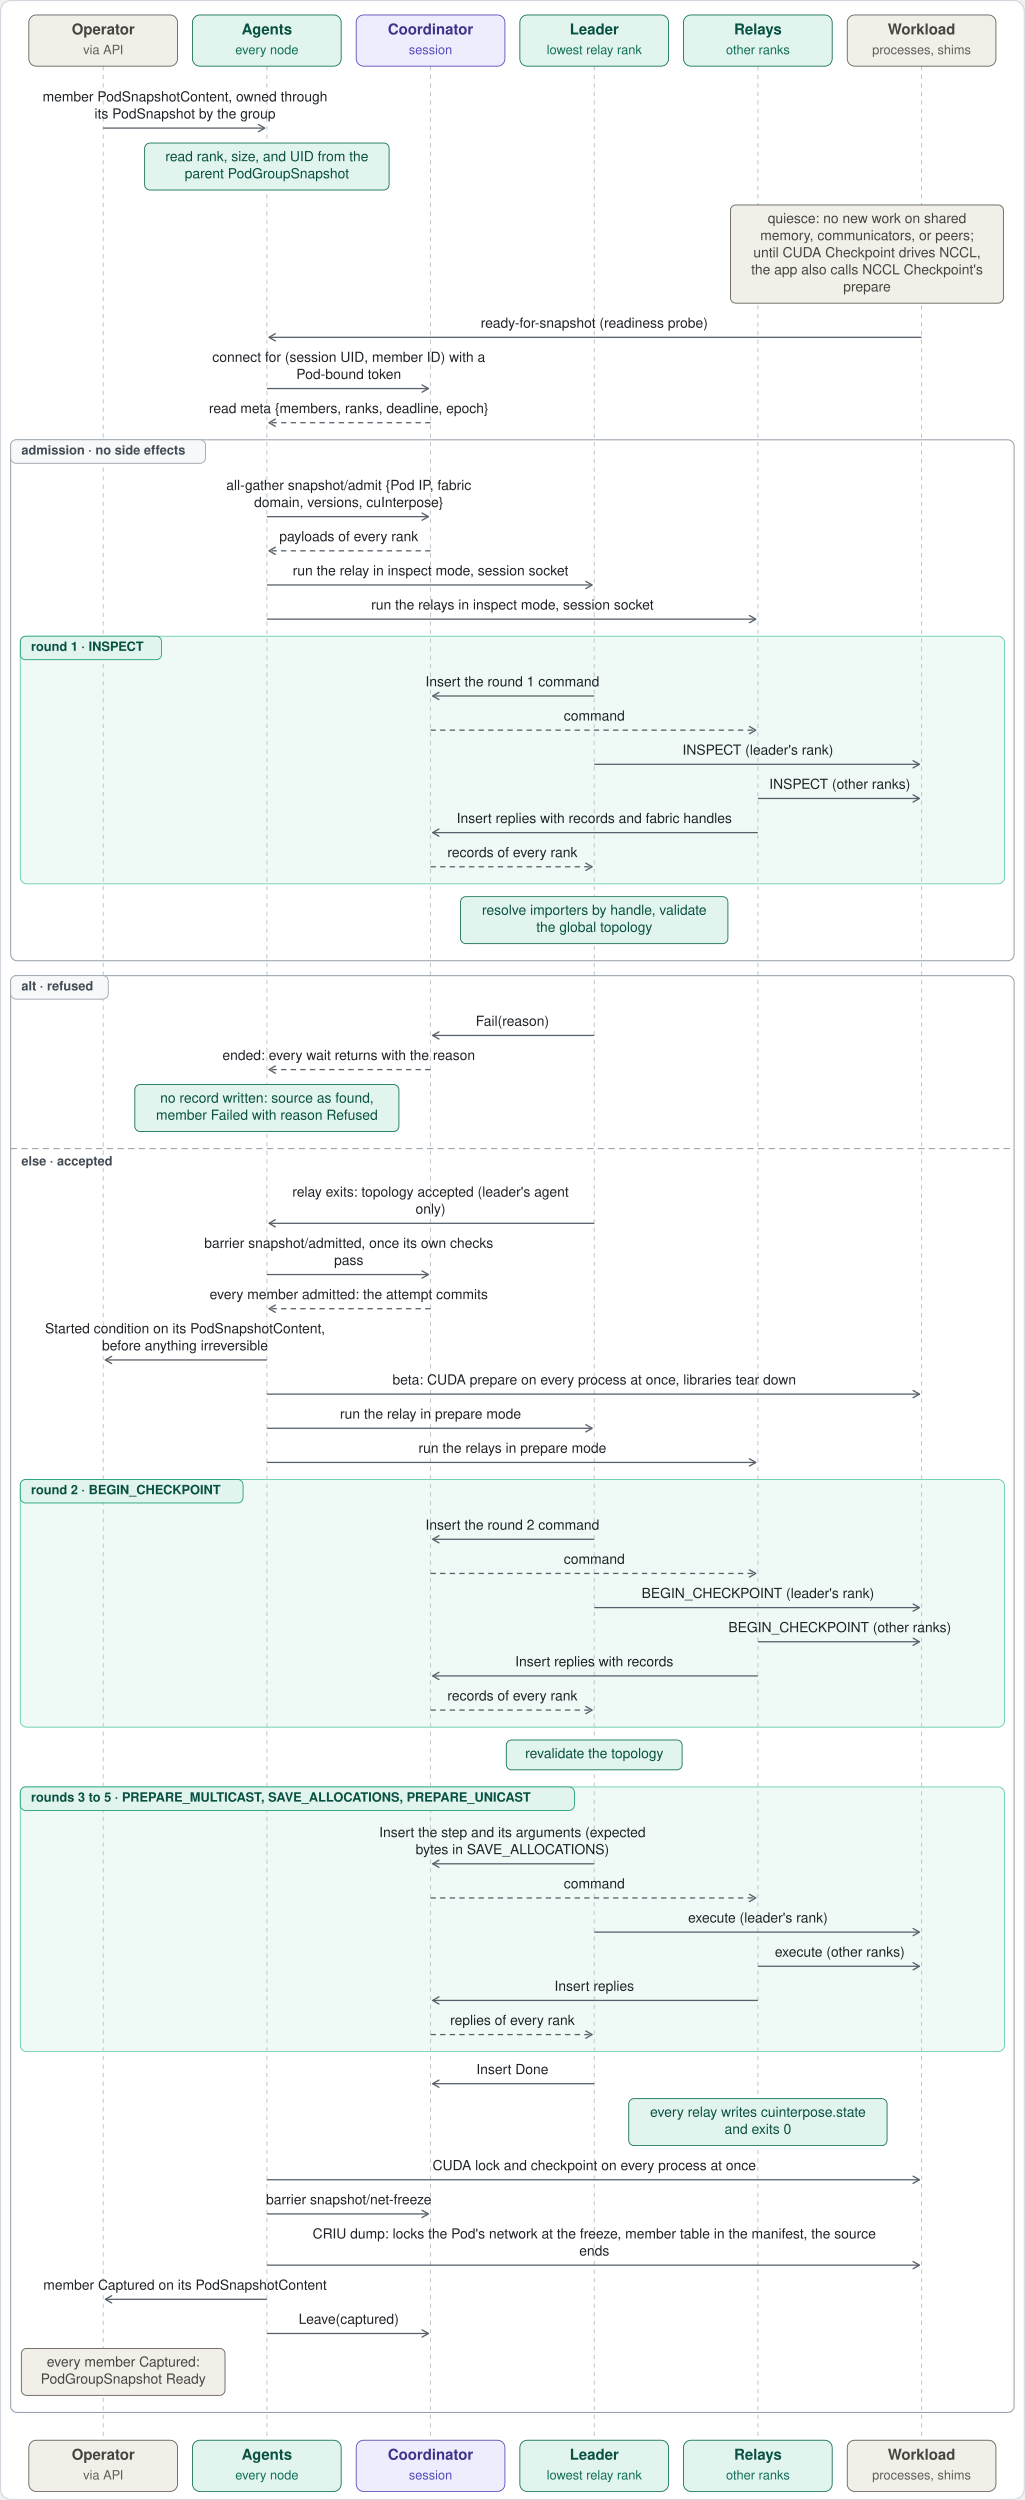
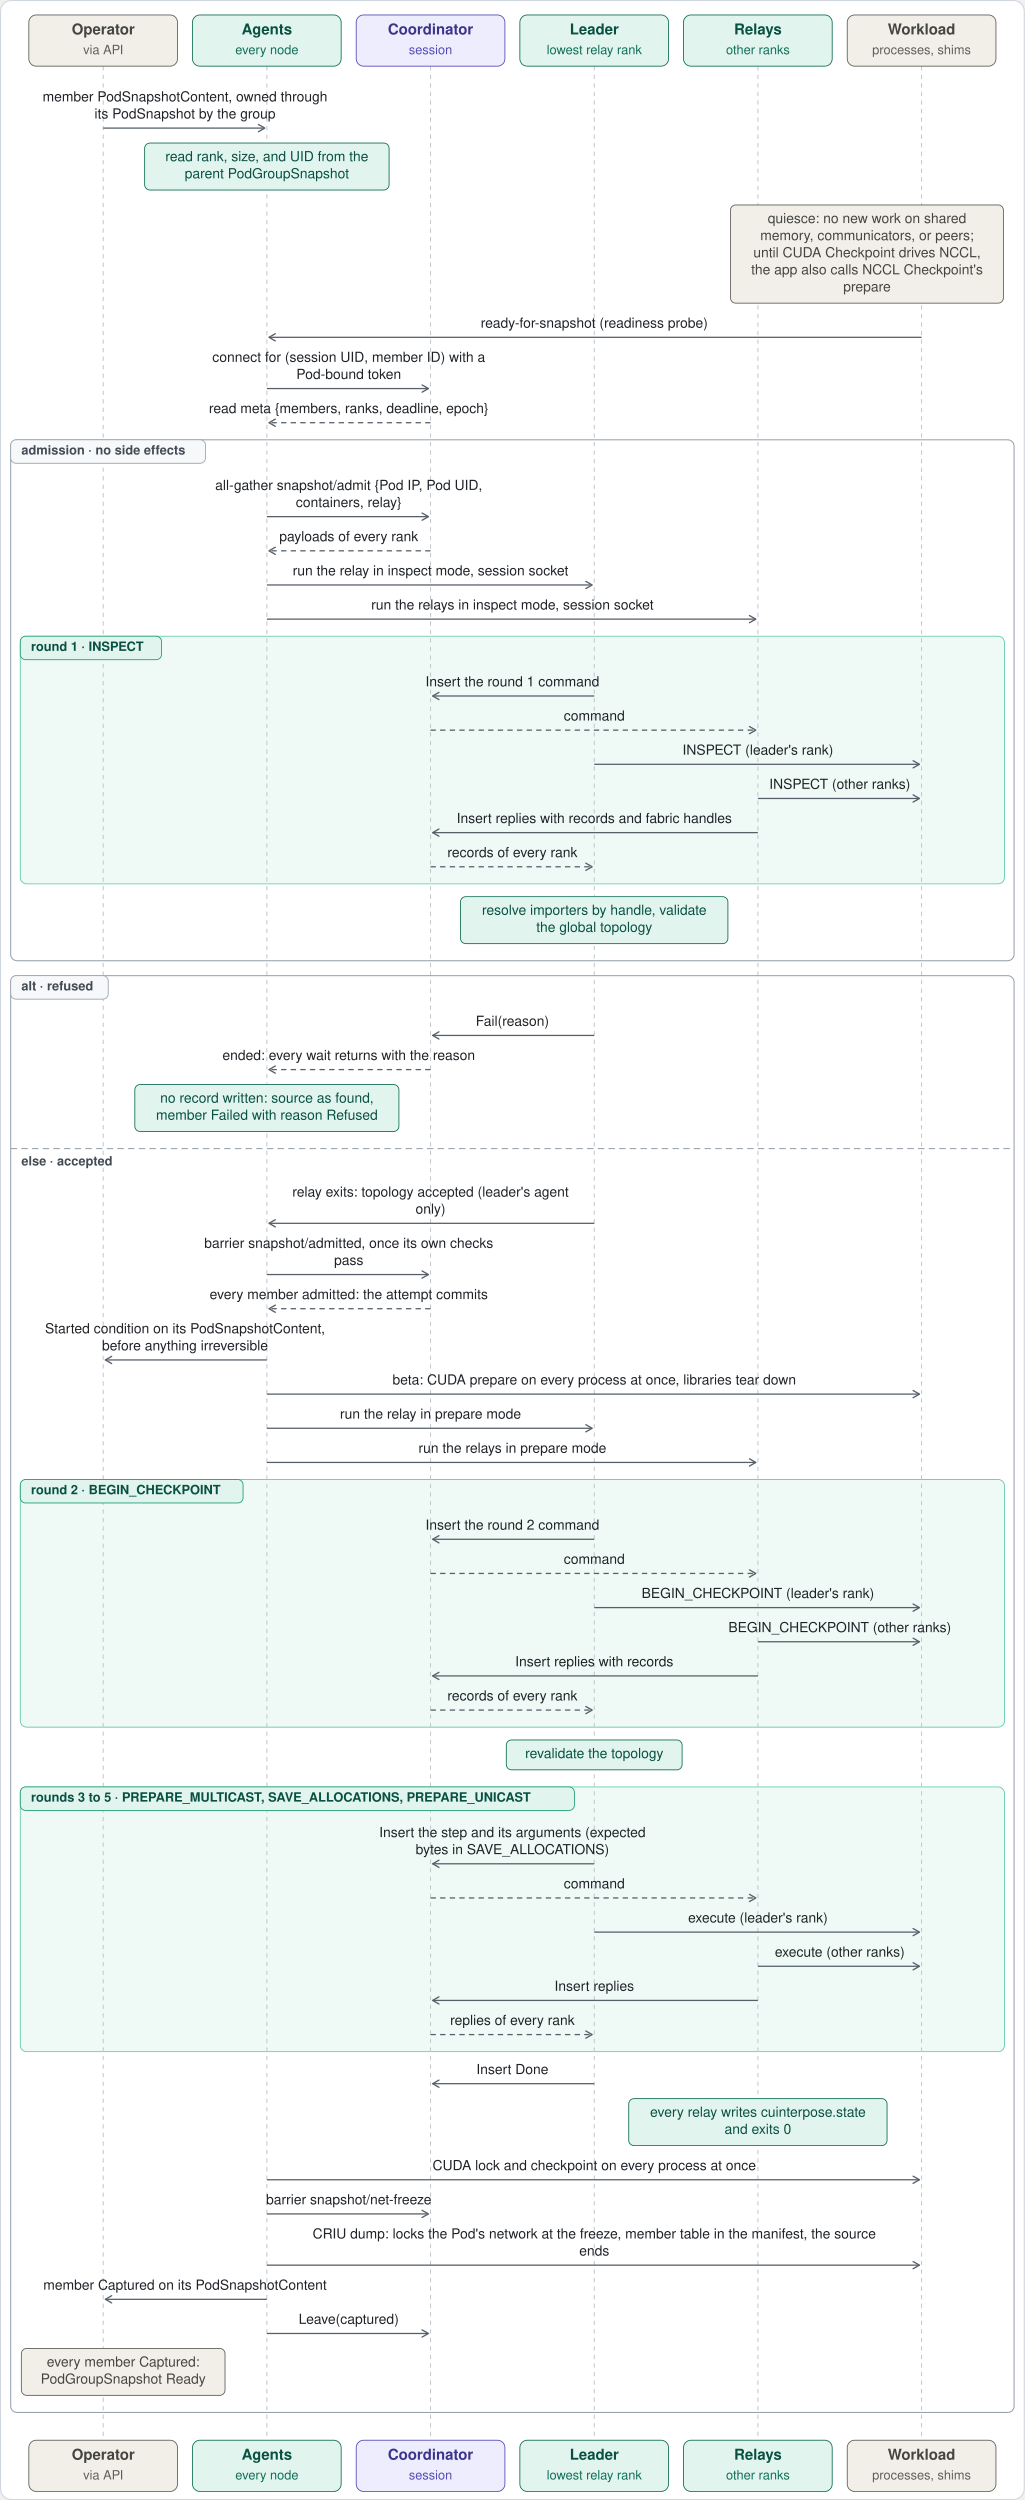
<svg xmlns="http://www.w3.org/2000/svg" width="960" height="2342" viewBox="0 0 960 2342" role="img" aria-labelledby="title desc">
  <style>
text{font-family:Helvetica,Arial,"Liberation Sans",sans-serif}
.bg{fill:#ffffff;stroke:#d0d7de}
.tx{fill:#1f2328}.tm{fill:#59636e}
.life{stroke:#c3c9d0}.arw{stroke:#57606a}.arwp{stroke:#7F77DD}
.ahp{stroke:#57606a;fill:none}.ahpp{stroke:#7F77DD;fill:none}
.frm{stroke:#9aa3ad;fill:none}.tag{fill:#f6f8fa;stroke:#9aa3ad}.tagt{fill:#424a53}
.note{fill:#f6f8fa;stroke:#c3c9d0}.notet{fill:#424a53}
.rnd{fill:#E1F5EE;fill-opacity:.55;stroke:#5DCAA5}.rndtag{fill:#E1F5EE;stroke:#1D9E75}.rndt{fill:#085041}
.cont{fill:none;stroke:#9aa3ad}.neutral{fill:#f6f8fa;stroke:#9aa3ad}
.k-p{fill:#EEEDFE;stroke:#534AB7}.k-p-t{fill:#3C3489}.k-p-s{fill:#534AB7}
.k-t{fill:#E1F5EE;stroke:#0F6E56}.k-t-t{fill:#085041}.k-t-s{fill:#0F6E56}
.k-g{fill:#F1EFE8;stroke:#5F5E5A}.k-g-t{fill:#444441}.k-g-s{fill:#5F5E5A}
.k-a{fill:#FAEEDA;stroke:#854F0B}.k-a-t{fill:#633806}.k-a-s{fill:#854F0B}
.k-r{fill:#FCEBEB;stroke:#A32D2D}.k-r-t{fill:#791F1F}.k-r-s{fill:#A32D2D}
.dot{fill:#1f2328}
@media (prefers-color-scheme: dark){
.bg{fill:#0d1117;stroke:#30363d}
.tx{fill:#e6edf3}.tm{fill:#9198a1}
.life{stroke:#3d444d}.arw{stroke:#9198a1}.ahp{stroke:#9198a1}
.frm{stroke:#57606a}.tag{fill:#151b23;stroke:#57606a}.tagt{fill:#d1d7e0}
.note{fill:#151b23;stroke:#3d444d}.notet{fill:#d1d7e0}
.rnd{fill:#085041;fill-opacity:.35;stroke:#1D9E75}.rndtag{fill:#085041;stroke:#5DCAA5}.rndt{fill:#E1F5EE}
.cont{stroke:#57606a}.neutral{fill:#151b23;stroke:#57606a}
.k-p{fill:#3C3489;stroke:#AFA9EC}.k-p-t{fill:#EEEDFE}.k-p-s{fill:#CECBF6}
.k-t{fill:#085041;stroke:#5DCAA5}.k-t-t{fill:#E1F5EE}.k-t-s{fill:#9FE1CB}
.k-g{fill:#444441;stroke:#B4B2A9}.k-g-t{fill:#F1EFE8}.k-g-s{fill:#D3D1C7}
.k-a{fill:#633806;stroke:#EF9F27}.k-a-t{fill:#FAEEDA}.k-a-s{fill:#FAC775}
.k-r{fill:#791F1F;stroke:#F09595}.k-r-t{fill:#FCEBEB}.k-r-s{fill:#F7C1C1}
.dot{fill:#e6edf3}
}
</style>
  <defs>
    <marker id="ah" viewBox="0 0 10 10" refX="8.5" refY="5" markerWidth="7" markerHeight="7" orient="auto-start-reverse">
      <path class="ahp" d="M1.5 1L8.5 5L1.5 9" stroke-width="1.5" stroke-linecap="round" stroke-linejoin="round" />
    </marker>
    <marker id="ahP" viewBox="0 0 10 10" refX="8.5" refY="5" markerWidth="7" markerHeight="7" orient="auto-start-reverse">
      <path class="ahpp" d="M1.5 1L8.5 5L1.5 9" stroke-width="1.5" stroke-linecap="round" stroke-linejoin="round" />
    </marker>
  </defs>
  <rect class="bg" x="0.5" y="0.5" width="959" height="2341" rx="10" />
  <rect class="rnd" x="19" y="596.0" width="922" height="232.0" rx="6" stroke-width="0.8" />
  <rect class="rnd" x="19" y="1386.0" width="922" height="232.0" rx="6" stroke-width="0.8" />
  <rect class="rnd" x="19" y="1674.0" width="922" height="248.0" rx="6" stroke-width="0.8" />
  <line class="life" x1="96.7" y1="62.0" x2="96.7" y2="2282.0" stroke-width="1" stroke-dasharray="4 4" />
  <line class="life" x1="250.0" y1="62.0" x2="250.0" y2="2282.0" stroke-width="1" stroke-dasharray="4 4" />
  <line class="life" x1="403.3" y1="62.0" x2="403.3" y2="2282.0" stroke-width="1" stroke-dasharray="4 4" />
  <line class="life" x1="556.7" y1="62.0" x2="556.7" y2="2282.0" stroke-width="1" stroke-dasharray="4 4" />
  <line class="life" x1="710.0" y1="62.0" x2="710.0" y2="2282.0" stroke-width="1" stroke-dasharray="4 4" />
  <line class="life" x1="863.3" y1="62.0" x2="863.3" y2="2282.0" stroke-width="1" stroke-dasharray="4 4" />
  <rect class="rndtag" x="19" y="596.0" width="132.3" height="22" rx="5" stroke-width="0.8" />
  <text x="29.0" y="607.0" class="rndt" font-size="12" font-weight="700" text-anchor="start" dominant-baseline="central">round 1 · INSPECT</text>
  <rect class="frm" x="10" y="412.0" width="940" height="488.0" rx="6" stroke-width="1" />
  <rect class="tag" x="10" y="412.0" width="182.5" height="22" rx="5" stroke-width="0.8" />
  <text x="20.0" y="423.0" class="tagt" font-size="12" font-weight="700" text-anchor="start" dominant-baseline="central">admission · no side effects</text>
  <rect class="rndtag" x="19" y="1386.0" width="208.7" height="22" rx="5" stroke-width="0.8" />
  <text x="29.0" y="1397.0" class="rndt" font-size="12" font-weight="700" text-anchor="start" dominant-baseline="central">round 2 · BEGIN_CHECKPOINT</text>
  <rect class="rndtag" x="19" y="1674.0" width="519.1" height="22" rx="5" stroke-width="0.8" />
  <text x="29.0" y="1685.0" class="rndt" font-size="12" font-weight="700" text-anchor="start" dominant-baseline="central">rounds 3 to 5 · PREPARE_MULTICAST, SAVE_ALLOCATIONS, PREPARE_UNICAST</text>
  <rect class="frm" x="10" y="914.0" width="940" height="1346.0" rx="6" stroke-width="1" />
  <rect class="tag" x="10" y="914.0" width="91.4" height="22" rx="5" stroke-width="0.8" />
  <text x="20.0" y="925.0" class="tagt" font-size="12" font-weight="700" text-anchor="start" dominant-baseline="central">alt · refused</text>
  <line class="frm" x1="10.0" y1="1076.0" x2="950.0" y2="1076.0" stroke-width="1" stroke-dasharray="6 4" />
  <text x="20.0" y="1089.0" class="tagt" font-size="12" font-weight="700" text-anchor="start" dominant-baseline="central">else · accepted</text>
  <text x="173.3" y="92.0" class="tx" font-size="13" font-weight="400" text-anchor="middle" dominant-baseline="central">member PodSnapshotContent, owned through</text>
  <text x="173.3" y="108.0" class="tx" font-size="13" font-weight="400" text-anchor="middle" dominant-baseline="central">its PodSnapshot by the group</text>
  <line class="arw" x1="96.7" y1="120.0" x2="248.0" y2="120.0" stroke-width="1.2" marker-end="url(#ah)" />
  <rect class="k-t" x="135.5" y="134.0" width="229.0" height="44" rx="5" stroke-width="0.8" />
  <text x="250.0" y="148.0" class="k-t-t" font-size="13" font-weight="400" text-anchor="middle" dominant-baseline="central">read rank, size, and UID from the</text>
  <text x="250.0" y="164.0" class="k-t-t" font-size="13" font-weight="400" text-anchor="middle" dominant-baseline="central">parent PodGroupSnapshot</text>
  <rect class="k-g" x="684.3" y="192.0" width="255.7" height="92" rx="5" stroke-width="0.8" />
  <text x="812.2" y="206.0" class="k-g-t" font-size="13" font-weight="400" text-anchor="middle" dominant-baseline="central">quiesce: no new work on shared</text>
  <text x="812.2" y="222.0" class="k-g-t" font-size="13" font-weight="400" text-anchor="middle" dominant-baseline="central">memory, communicators, or peers;</text>
  <text x="812.2" y="238.0" class="k-g-t" font-size="13" font-weight="400" text-anchor="middle" dominant-baseline="central">until CUDA Checkpoint drives NCCL,</text>
  <text x="812.2" y="254.0" class="k-g-t" font-size="13" font-weight="400" text-anchor="middle" dominant-baseline="central">the app also calls NCCL Checkpoint's</text>
  <text x="812.2" y="270.0" class="k-g-t" font-size="13" font-weight="400" text-anchor="middle" dominant-baseline="central">prepare</text>
  <text x="556.7" y="304.0" class="tx" font-size="13" font-weight="400" text-anchor="middle" dominant-baseline="central">ready-for-snapshot (readiness probe)</text>
  <line class="arw" x1="863.3" y1="316.0" x2="252.0" y2="316.0" stroke-width="1.2" marker-end="url(#ah)" />
  <text x="326.7" y="336.0" class="tx" font-size="13" font-weight="400" text-anchor="middle" dominant-baseline="central">connect for (session UID, member ID) with a</text>
  <text x="326.7" y="352.0" class="tx" font-size="13" font-weight="400" text-anchor="middle" dominant-baseline="central">Pod-bound token</text>
  <line class="arw" x1="250.0" y1="364.0" x2="401.3" y2="364.0" stroke-width="1.2" marker-end="url(#ah)" />
  <text x="326.7" y="384.0" class="tx" font-size="13" font-weight="400" text-anchor="middle" dominant-baseline="central">read meta {members, ranks, deadline, epoch}</text>
  <line class="arw" x1="403.3" y1="396.0" x2="252.0" y2="396.0" stroke-width="1.2" stroke-dasharray="5 4" marker-end="url(#ah)" />
-   <text x="326.7" y="456.0" class="tx" font-size="13" font-weight="400" text-anchor="middle" dominant-baseline="central">all-gather snapshot/admit {Pod IP, fabric</text>
-   <text x="326.7" y="472.0" class="tx" font-size="13" font-weight="400" text-anchor="middle" dominant-baseline="central">domain, versions, cuInterpose}</text>
+   <text x="326.7" y="456.0" class="tx" font-size="13" font-weight="400" text-anchor="middle" dominant-baseline="central">all-gather snapshot/admit {Pod IP, Pod UID,</text>
+   <text x="326.7" y="472.0" class="tx" font-size="13" font-weight="400" text-anchor="middle" dominant-baseline="central">containers, relay}</text>
  <line class="arw" x1="250.0" y1="484.0" x2="401.3" y2="484.0" stroke-width="1.2" marker-end="url(#ah)" />
  <text x="326.7" y="504.0" class="tx" font-size="13" font-weight="400" text-anchor="middle" dominant-baseline="central">payloads of every rank</text>
  <line class="arw" x1="403.3" y1="516.0" x2="252.0" y2="516.0" stroke-width="1.2" stroke-dasharray="5 4" marker-end="url(#ah)" />
  <text x="403.3" y="536.0" class="tx" font-size="13" font-weight="400" text-anchor="middle" dominant-baseline="central">run the relay in inspect mode, session socket</text>
  <line class="arw" x1="250.0" y1="548.0" x2="554.7" y2="548.0" stroke-width="1.2" marker-end="url(#ah)" />
  <text x="480.0" y="568.0" class="tx" font-size="13" font-weight="400" text-anchor="middle" dominant-baseline="central">run the relays in inspect mode, session socket</text>
  <line class="arw" x1="250.0" y1="580.0" x2="708.0" y2="580.0" stroke-width="1.2" marker-end="url(#ah)" />
  <text x="480.0" y="640.0" class="tx" font-size="13" font-weight="400" text-anchor="middle" dominant-baseline="central">Insert the round 1 command</text>
  <line class="arw" x1="556.7" y1="652.0" x2="405.3" y2="652.0" stroke-width="1.2" marker-end="url(#ah)" />
  <text x="556.7" y="672.0" class="tx" font-size="13" font-weight="400" text-anchor="middle" dominant-baseline="central">command</text>
  <line class="arw" x1="403.3" y1="684.0" x2="708.0" y2="684.0" stroke-width="1.2" stroke-dasharray="5 4" marker-end="url(#ah)" />
  <text x="710.0" y="704.0" class="tx" font-size="13" font-weight="400" text-anchor="middle" dominant-baseline="central">INSPECT (leader's rank)</text>
  <line class="arw" x1="556.7" y1="716.0" x2="861.3" y2="716.0" stroke-width="1.2" marker-end="url(#ah)" />
  <text x="786.7" y="736.0" class="tx" font-size="13" font-weight="400" text-anchor="middle" dominant-baseline="central">INSPECT (other ranks)</text>
  <line class="arw" x1="710.0" y1="748.0" x2="861.3" y2="748.0" stroke-width="1.2" marker-end="url(#ah)" />
  <text x="556.7" y="768.0" class="tx" font-size="13" font-weight="400" text-anchor="middle" dominant-baseline="central">Insert replies with records and fabric handles</text>
  <line class="arw" x1="710.0" y1="780.0" x2="405.3" y2="780.0" stroke-width="1.2" marker-end="url(#ah)" />
  <text x="480.0" y="800.0" class="tx" font-size="13" font-weight="400" text-anchor="middle" dominant-baseline="central">records of every rank</text>
  <line class="arw" x1="403.3" y1="812.0" x2="554.7" y2="812.0" stroke-width="1.2" stroke-dasharray="5 4" marker-end="url(#ah)" />
  <rect class="k-t" x="431.4" y="840.0" width="250.5" height="44" rx="5" stroke-width="0.8" />
  <text x="556.7" y="854.0" class="k-t-t" font-size="13" font-weight="400" text-anchor="middle" dominant-baseline="central">resolve importers by handle, validate</text>
  <text x="556.7" y="870.0" class="k-t-t" font-size="13" font-weight="400" text-anchor="middle" dominant-baseline="central">the global topology</text>
  <text x="480.0" y="958.0" class="tx" font-size="13" font-weight="400" text-anchor="middle" dominant-baseline="central">Fail(reason)</text>
  <line class="arw" x1="556.7" y1="970.0" x2="405.3" y2="970.0" stroke-width="1.2" marker-end="url(#ah)" />
  <text x="326.7" y="990.0" class="tx" font-size="13" font-weight="400" text-anchor="middle" dominant-baseline="central">ended: every wait returns with the reason</text>
  <line class="arw" x1="403.3" y1="1002.0" x2="252.0" y2="1002.0" stroke-width="1.2" stroke-dasharray="5 4" marker-end="url(#ah)" />
  <rect class="k-t" x="126.3" y="1016.0" width="247.4" height="44" rx="5" stroke-width="0.8" />
  <text x="250.0" y="1030.0" class="k-t-t" font-size="13" font-weight="400" text-anchor="middle" dominant-baseline="central">no record written: source as found,</text>
  <text x="250.0" y="1046.0" class="k-t-t" font-size="13" font-weight="400" text-anchor="middle" dominant-baseline="central">member Failed with reason Refused</text>
  <text x="403.3" y="1118.0" class="tx" font-size="13" font-weight="400" text-anchor="middle" dominant-baseline="central">relay exits: topology accepted (leader's agent</text>
  <text x="403.3" y="1134.0" class="tx" font-size="13" font-weight="400" text-anchor="middle" dominant-baseline="central">only)</text>
  <line class="arw" x1="556.7" y1="1146.0" x2="252.0" y2="1146.0" stroke-width="1.2" marker-end="url(#ah)" />
  <text x="326.7" y="1166.0" class="tx" font-size="13" font-weight="400" text-anchor="middle" dominant-baseline="central">barrier snapshot/admitted, once its own checks</text>
  <text x="326.7" y="1182.0" class="tx" font-size="13" font-weight="400" text-anchor="middle" dominant-baseline="central">pass</text>
  <line class="arw" x1="250.0" y1="1194.0" x2="401.3" y2="1194.0" stroke-width="1.2" marker-end="url(#ah)" />
  <text x="326.7" y="1214.0" class="tx" font-size="13" font-weight="400" text-anchor="middle" dominant-baseline="central">every member admitted: the attempt commits</text>
  <line class="arw" x1="403.3" y1="1226.0" x2="252.0" y2="1226.0" stroke-width="1.2" stroke-dasharray="5 4" marker-end="url(#ah)" />
  <text x="173.3" y="1246.0" class="tx" font-size="13" font-weight="400" text-anchor="middle" dominant-baseline="central">Started condition on its PodSnapshotContent,</text>
  <text x="173.3" y="1262.0" class="tx" font-size="13" font-weight="400" text-anchor="middle" dominant-baseline="central">before anything irreversible</text>
  <line class="arw" x1="250.0" y1="1274.0" x2="98.7" y2="1274.0" stroke-width="1.2" marker-end="url(#ah)" />
  <text x="556.7" y="1294.0" class="tx" font-size="13" font-weight="400" text-anchor="middle" dominant-baseline="central">beta: CUDA prepare on every process at once, libraries tear down</text>
  <line class="arw" x1="250.0" y1="1306.0" x2="861.3" y2="1306.0" stroke-width="1.2" marker-end="url(#ah)" />
  <text x="403.3" y="1326.0" class="tx" font-size="13" font-weight="400" text-anchor="middle" dominant-baseline="central">run the relay in prepare mode</text>
  <line class="arw" x1="250.0" y1="1338.0" x2="554.7" y2="1338.0" stroke-width="1.2" marker-end="url(#ah)" />
  <text x="480.0" y="1358.0" class="tx" font-size="13" font-weight="400" text-anchor="middle" dominant-baseline="central">run the relays in prepare mode</text>
  <line class="arw" x1="250.0" y1="1370.0" x2="708.0" y2="1370.0" stroke-width="1.2" marker-end="url(#ah)" />
  <text x="480.0" y="1430.0" class="tx" font-size="13" font-weight="400" text-anchor="middle" dominant-baseline="central">Insert the round 2 command</text>
  <line class="arw" x1="556.7" y1="1442.0" x2="405.3" y2="1442.0" stroke-width="1.2" marker-end="url(#ah)" />
  <text x="556.7" y="1462.0" class="tx" font-size="13" font-weight="400" text-anchor="middle" dominant-baseline="central">command</text>
  <line class="arw" x1="403.3" y1="1474.0" x2="708.0" y2="1474.0" stroke-width="1.2" stroke-dasharray="5 4" marker-end="url(#ah)" />
  <text x="710.0" y="1494.0" class="tx" font-size="13" font-weight="400" text-anchor="middle" dominant-baseline="central">BEGIN_CHECKPOINT (leader's rank)</text>
  <line class="arw" x1="556.7" y1="1506.0" x2="861.3" y2="1506.0" stroke-width="1.2" marker-end="url(#ah)" />
  <text x="786.7" y="1526.0" class="tx" font-size="13" font-weight="400" text-anchor="middle" dominant-baseline="central">BEGIN_CHECKPOINT (other ranks)</text>
  <line class="arw" x1="710.0" y1="1538.0" x2="861.3" y2="1538.0" stroke-width="1.2" marker-end="url(#ah)" />
  <text x="556.7" y="1558.0" class="tx" font-size="13" font-weight="400" text-anchor="middle" dominant-baseline="central">Insert replies with records</text>
  <line class="arw" x1="710.0" y1="1570.0" x2="405.3" y2="1570.0" stroke-width="1.2" marker-end="url(#ah)" />
  <text x="480.0" y="1590.0" class="tx" font-size="13" font-weight="400" text-anchor="middle" dominant-baseline="central">records of every rank</text>
  <line class="arw" x1="403.3" y1="1602.0" x2="554.7" y2="1602.0" stroke-width="1.2" stroke-dasharray="5 4" marker-end="url(#ah)" />
  <rect class="k-t" x="474.3" y="1630.0" width="164.7" height="28" rx="5" stroke-width="0.8" />
  <text x="556.7" y="1644.0" class="k-t-t" font-size="13" font-weight="400" text-anchor="middle" dominant-baseline="central">revalidate the topology</text>
  <text x="480.0" y="1718.0" class="tx" font-size="13" font-weight="400" text-anchor="middle" dominant-baseline="central">Insert the step and its arguments (expected</text>
  <text x="480.0" y="1734.0" class="tx" font-size="13" font-weight="400" text-anchor="middle" dominant-baseline="central">bytes in SAVE_ALLOCATIONS)</text>
  <line class="arw" x1="556.7" y1="1746.0" x2="405.3" y2="1746.0" stroke-width="1.2" marker-end="url(#ah)" />
  <text x="556.7" y="1766.0" class="tx" font-size="13" font-weight="400" text-anchor="middle" dominant-baseline="central">command</text>
  <line class="arw" x1="403.3" y1="1778.0" x2="708.0" y2="1778.0" stroke-width="1.2" stroke-dasharray="5 4" marker-end="url(#ah)" />
  <text x="710.0" y="1798.0" class="tx" font-size="13" font-weight="400" text-anchor="middle" dominant-baseline="central">execute (leader's rank)</text>
  <line class="arw" x1="556.7" y1="1810.0" x2="861.3" y2="1810.0" stroke-width="1.2" marker-end="url(#ah)" />
  <text x="786.7" y="1830.0" class="tx" font-size="13" font-weight="400" text-anchor="middle" dominant-baseline="central">execute (other ranks)</text>
  <line class="arw" x1="710.0" y1="1842.0" x2="861.3" y2="1842.0" stroke-width="1.2" marker-end="url(#ah)" />
  <text x="556.7" y="1862.0" class="tx" font-size="13" font-weight="400" text-anchor="middle" dominant-baseline="central">Insert replies</text>
  <line class="arw" x1="710.0" y1="1874.0" x2="405.3" y2="1874.0" stroke-width="1.2" marker-end="url(#ah)" />
  <text x="480.0" y="1894.0" class="tx" font-size="13" font-weight="400" text-anchor="middle" dominant-baseline="central">replies of every rank</text>
  <line class="arw" x1="403.3" y1="1906.0" x2="554.7" y2="1906.0" stroke-width="1.2" stroke-dasharray="5 4" marker-end="url(#ah)" />
  <text x="480.0" y="1940.0" class="tx" font-size="13" font-weight="400" text-anchor="middle" dominant-baseline="central">Insert Done</text>
  <line class="arw" x1="556.7" y1="1952.0" x2="405.3" y2="1952.0" stroke-width="1.2" marker-end="url(#ah)" />
  <rect class="k-t" x="589.0" y="1966.0" width="242.0" height="44" rx="5" stroke-width="0.8" />
  <text x="710.0" y="1980.0" class="k-t-t" font-size="13" font-weight="400" text-anchor="middle" dominant-baseline="central">every relay writes cuinterpose.state</text>
  <text x="710.0" y="1996.0" class="k-t-t" font-size="13" font-weight="400" text-anchor="middle" dominant-baseline="central">and exits 0</text>
  <text x="556.7" y="2030.0" class="tx" font-size="13" font-weight="400" text-anchor="middle" dominant-baseline="central">CUDA lock and checkpoint on every process at once</text>
  <line class="arw" x1="250.0" y1="2042.0" x2="861.3" y2="2042.0" stroke-width="1.2" marker-end="url(#ah)" />
  <text x="326.7" y="2062.0" class="tx" font-size="13" font-weight="400" text-anchor="middle" dominant-baseline="central">barrier snapshot/net-freeze</text>
  <line class="arw" x1="250.0" y1="2074.0" x2="401.3" y2="2074.0" stroke-width="1.2" marker-end="url(#ah)" />
  <text x="556.7" y="2094.0" class="tx" font-size="13" font-weight="400" text-anchor="middle" dominant-baseline="central">CRIU dump: locks the Pod's network at the freeze, member table in the manifest, the source</text>
  <text x="556.7" y="2110.0" class="tx" font-size="13" font-weight="400" text-anchor="middle" dominant-baseline="central">ends</text>
  <line class="arw" x1="250.0" y1="2122.0" x2="861.3" y2="2122.0" stroke-width="1.2" marker-end="url(#ah)" />
  <text x="173.3" y="2142.0" class="tx" font-size="13" font-weight="400" text-anchor="middle" dominant-baseline="central">member Captured on its PodSnapshotContent</text>
  <line class="arw" x1="250.0" y1="2154.0" x2="98.7" y2="2154.0" stroke-width="1.2" marker-end="url(#ah)" />
  <text x="326.7" y="2174.0" class="tx" font-size="13" font-weight="400" text-anchor="middle" dominant-baseline="central">Leave(captured)</text>
  <line class="arw" x1="250.0" y1="2186.0" x2="401.3" y2="2186.0" stroke-width="1.2" marker-end="url(#ah)" />
  <rect class="k-g" x="20.0" y="2200.0" width="190.8" height="44" rx="5" stroke-width="0.8" />
  <text x="115.4" y="2214.0" class="k-g-t" font-size="13" font-weight="400" text-anchor="middle" dominant-baseline="central">every member Captured:</text>
  <text x="115.4" y="2230.0" class="k-g-t" font-size="13" font-weight="400" text-anchor="middle" dominant-baseline="central">PodGroupSnapshot Ready</text>
  <rect class="k-g" x="27.0" y="14.0" width="139.3" height="48.0" rx="7" stroke-width="0.8" />
  <text x="96.7" y="29.0" class="k-g-t" font-size="14" font-weight="700" text-anchor="middle" dominant-baseline="central">Operator</text>
  <text x="96.7" y="48.0" class="k-g-s" font-size="12" font-weight="400" text-anchor="middle" dominant-baseline="central">via API</text>
  <rect class="k-g" x="27.0" y="2286.0" width="139.3" height="48.0" rx="7" stroke-width="0.8" />
  <text x="96.7" y="2301.0" class="k-g-t" font-size="14" font-weight="700" text-anchor="middle" dominant-baseline="central">Operator</text>
  <text x="96.7" y="2320.0" class="k-g-s" font-size="12" font-weight="400" text-anchor="middle" dominant-baseline="central">via API</text>
  <rect class="k-t" x="180.3" y="14.0" width="139.3" height="48.0" rx="7" stroke-width="0.8" />
  <text x="250.0" y="29.0" class="k-t-t" font-size="14" font-weight="700" text-anchor="middle" dominant-baseline="central">Agents</text>
  <text x="250.0" y="48.0" class="k-t-s" font-size="12" font-weight="400" text-anchor="middle" dominant-baseline="central">every node</text>
  <rect class="k-t" x="180.3" y="2286.0" width="139.3" height="48.0" rx="7" stroke-width="0.8" />
  <text x="250.0" y="2301.0" class="k-t-t" font-size="14" font-weight="700" text-anchor="middle" dominant-baseline="central">Agents</text>
  <text x="250.0" y="2320.0" class="k-t-s" font-size="12" font-weight="400" text-anchor="middle" dominant-baseline="central">every node</text>
  <rect class="k-p" x="333.7" y="14.0" width="139.3" height="48.0" rx="7" stroke-width="0.8" />
  <text x="403.3" y="29.0" class="k-p-t" font-size="14" font-weight="700" text-anchor="middle" dominant-baseline="central">Coordinator</text>
  <text x="403.3" y="48.0" class="k-p-s" font-size="12" font-weight="400" text-anchor="middle" dominant-baseline="central">session</text>
  <rect class="k-p" x="333.7" y="2286.0" width="139.3" height="48.0" rx="7" stroke-width="0.8" />
  <text x="403.3" y="2301.0" class="k-p-t" font-size="14" font-weight="700" text-anchor="middle" dominant-baseline="central">Coordinator</text>
  <text x="403.3" y="2320.0" class="k-p-s" font-size="12" font-weight="400" text-anchor="middle" dominant-baseline="central">session</text>
  <rect class="k-t" x="487.0" y="14.0" width="139.3" height="48.0" rx="7" stroke-width="0.8" />
  <text x="556.7" y="29.0" class="k-t-t" font-size="14" font-weight="700" text-anchor="middle" dominant-baseline="central">Leader</text>
  <text x="556.7" y="48.0" class="k-t-s" font-size="12" font-weight="400" text-anchor="middle" dominant-baseline="central">lowest relay rank</text>
  <rect class="k-t" x="487.0" y="2286.0" width="139.3" height="48.0" rx="7" stroke-width="0.8" />
  <text x="556.7" y="2301.0" class="k-t-t" font-size="14" font-weight="700" text-anchor="middle" dominant-baseline="central">Leader</text>
  <text x="556.7" y="2320.0" class="k-t-s" font-size="12" font-weight="400" text-anchor="middle" dominant-baseline="central">lowest relay rank</text>
  <rect class="k-t" x="640.3" y="14.0" width="139.3" height="48.0" rx="7" stroke-width="0.8" />
  <text x="710.0" y="29.0" class="k-t-t" font-size="14" font-weight="700" text-anchor="middle" dominant-baseline="central">Relays</text>
  <text x="710.0" y="48.0" class="k-t-s" font-size="12" font-weight="400" text-anchor="middle" dominant-baseline="central">other ranks</text>
  <rect class="k-t" x="640.3" y="2286.0" width="139.3" height="48.0" rx="7" stroke-width="0.8" />
  <text x="710.0" y="2301.0" class="k-t-t" font-size="14" font-weight="700" text-anchor="middle" dominant-baseline="central">Relays</text>
  <text x="710.0" y="2320.0" class="k-t-s" font-size="12" font-weight="400" text-anchor="middle" dominant-baseline="central">other ranks</text>
  <rect class="k-g" x="793.7" y="14.0" width="139.3" height="48.0" rx="7" stroke-width="0.8" />
  <text x="863.3" y="29.0" class="k-g-t" font-size="14" font-weight="700" text-anchor="middle" dominant-baseline="central">Workload</text>
  <text x="863.3" y="48.0" class="k-g-s" font-size="12" font-weight="400" text-anchor="middle" dominant-baseline="central">processes, shims</text>
  <rect class="k-g" x="793.7" y="2286.0" width="139.3" height="48.0" rx="7" stroke-width="0.8" />
  <text x="863.3" y="2301.0" class="k-g-t" font-size="14" font-weight="700" text-anchor="middle" dominant-baseline="central">Workload</text>
  <text x="863.3" y="2320.0" class="k-g-s" font-size="12" font-weight="400" text-anchor="middle" dominant-baseline="central">processes, shims</text>
</svg>
